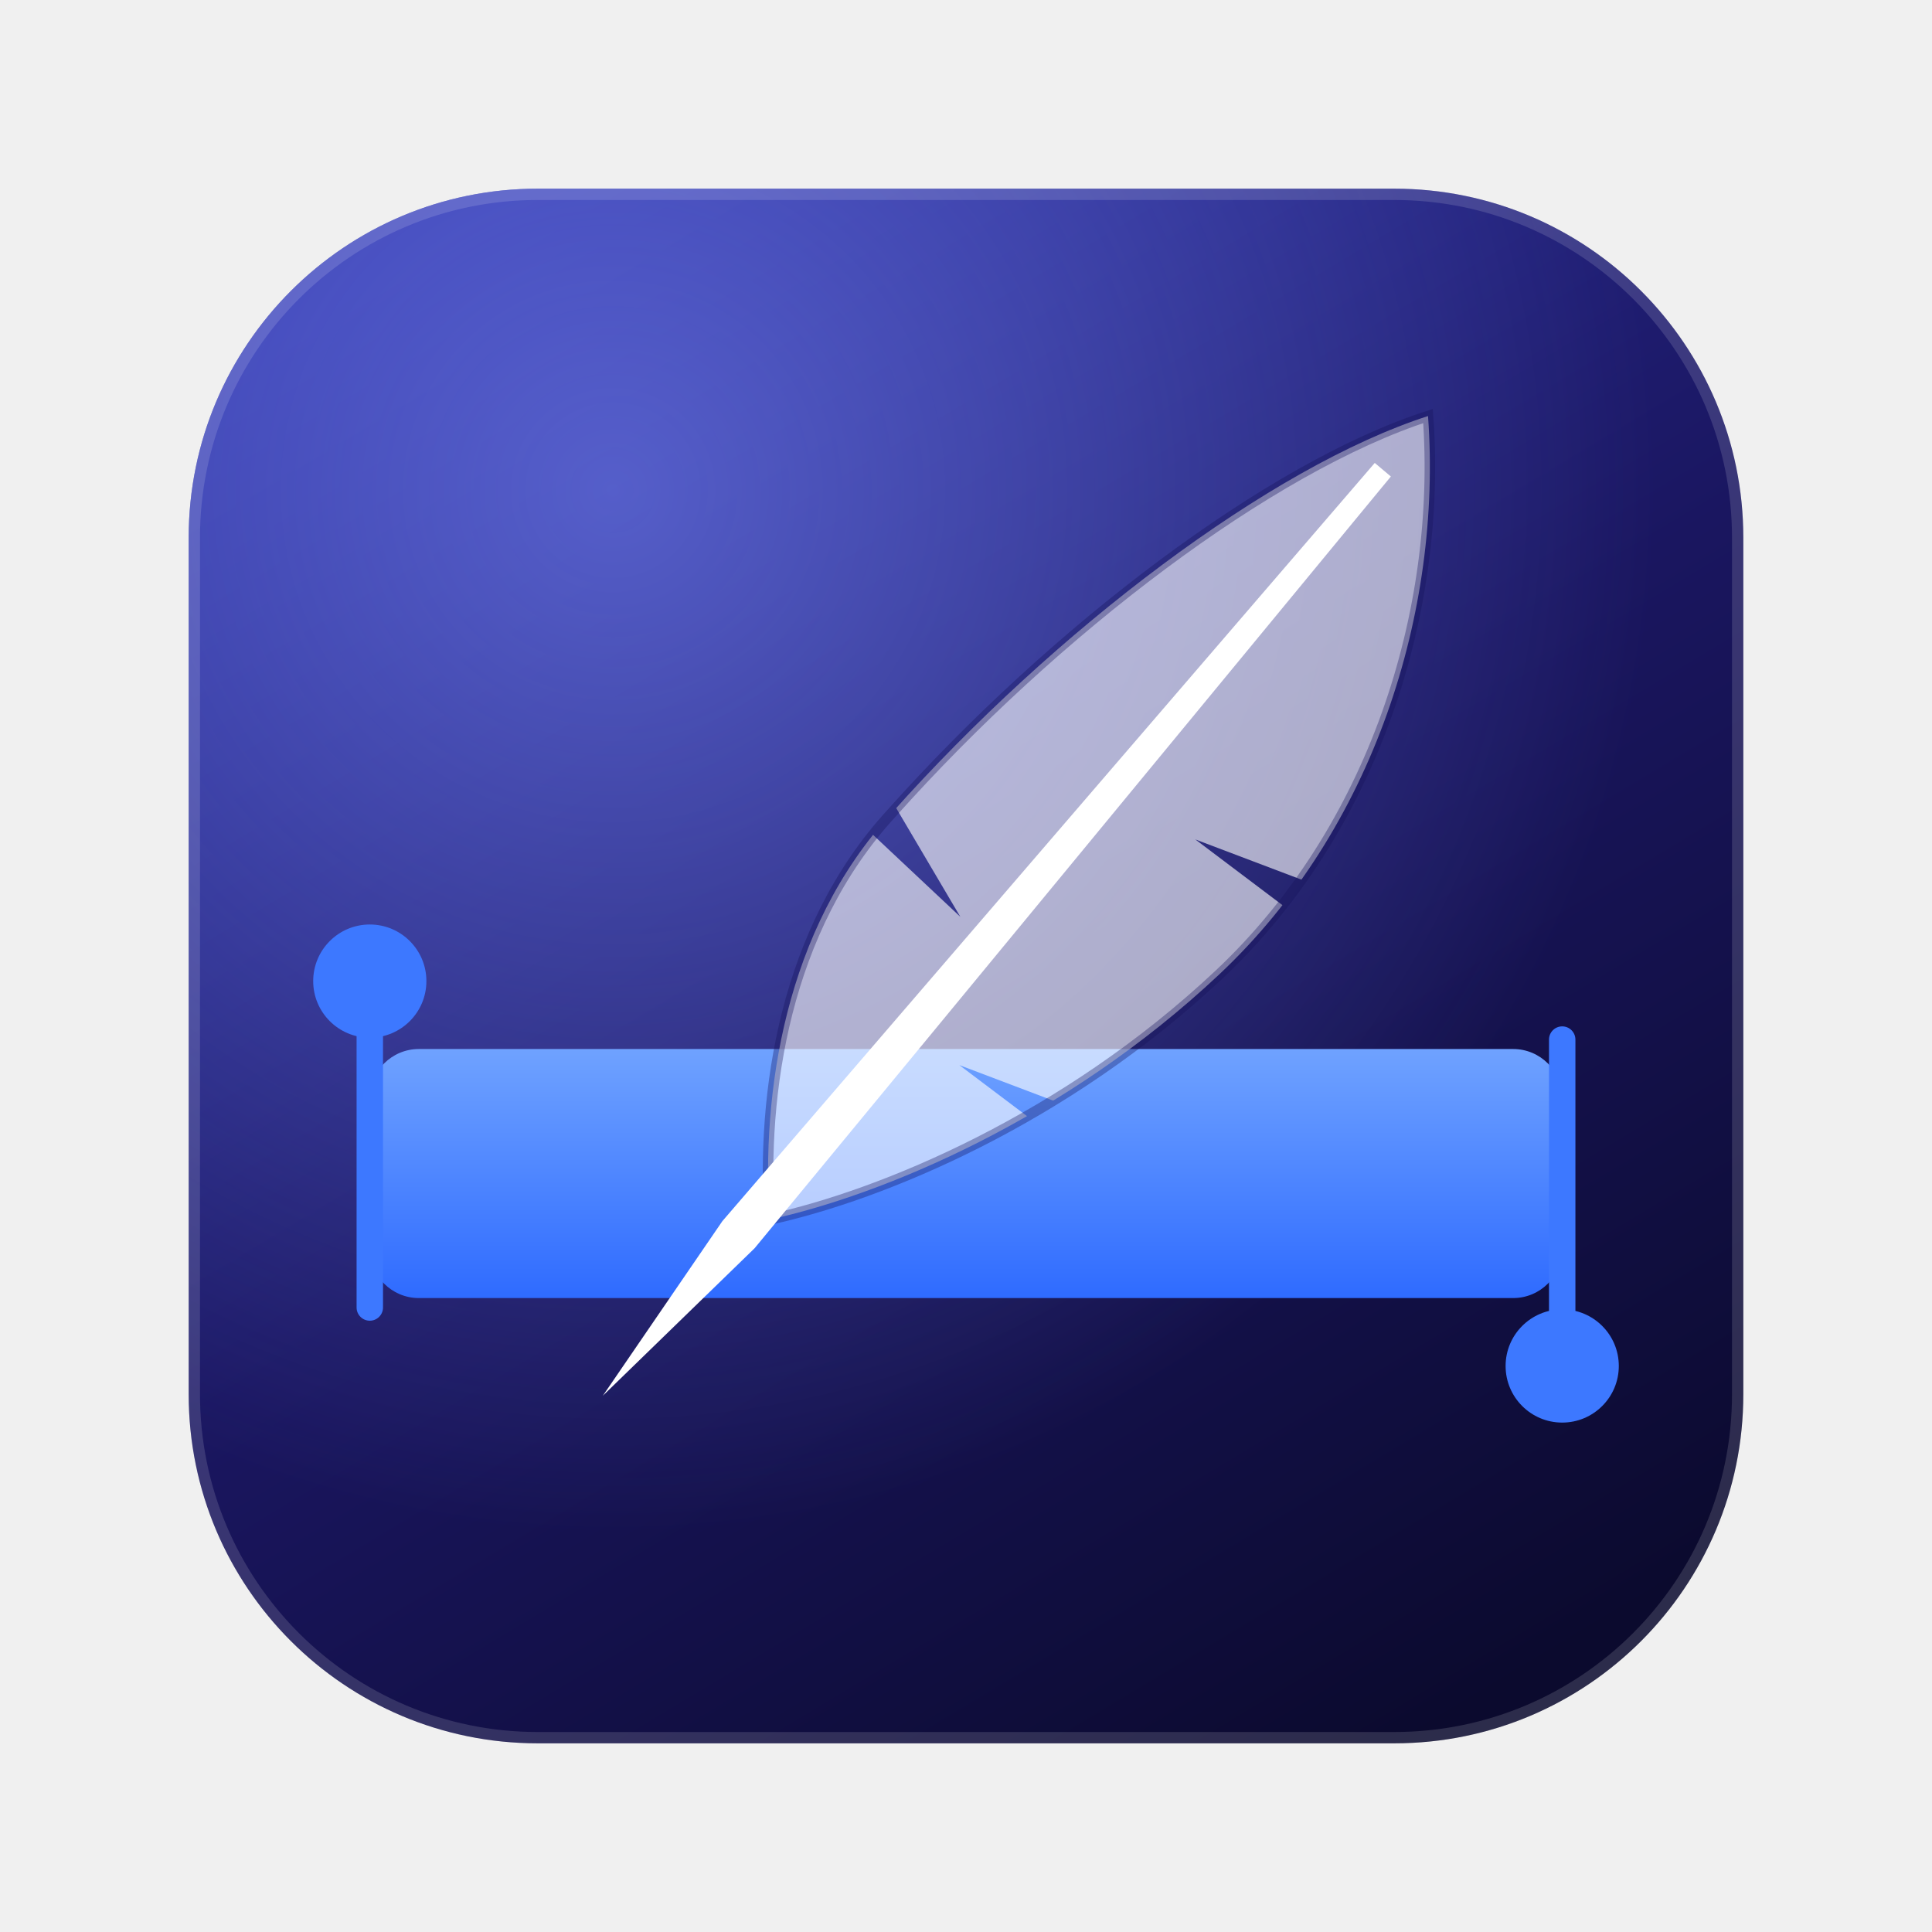
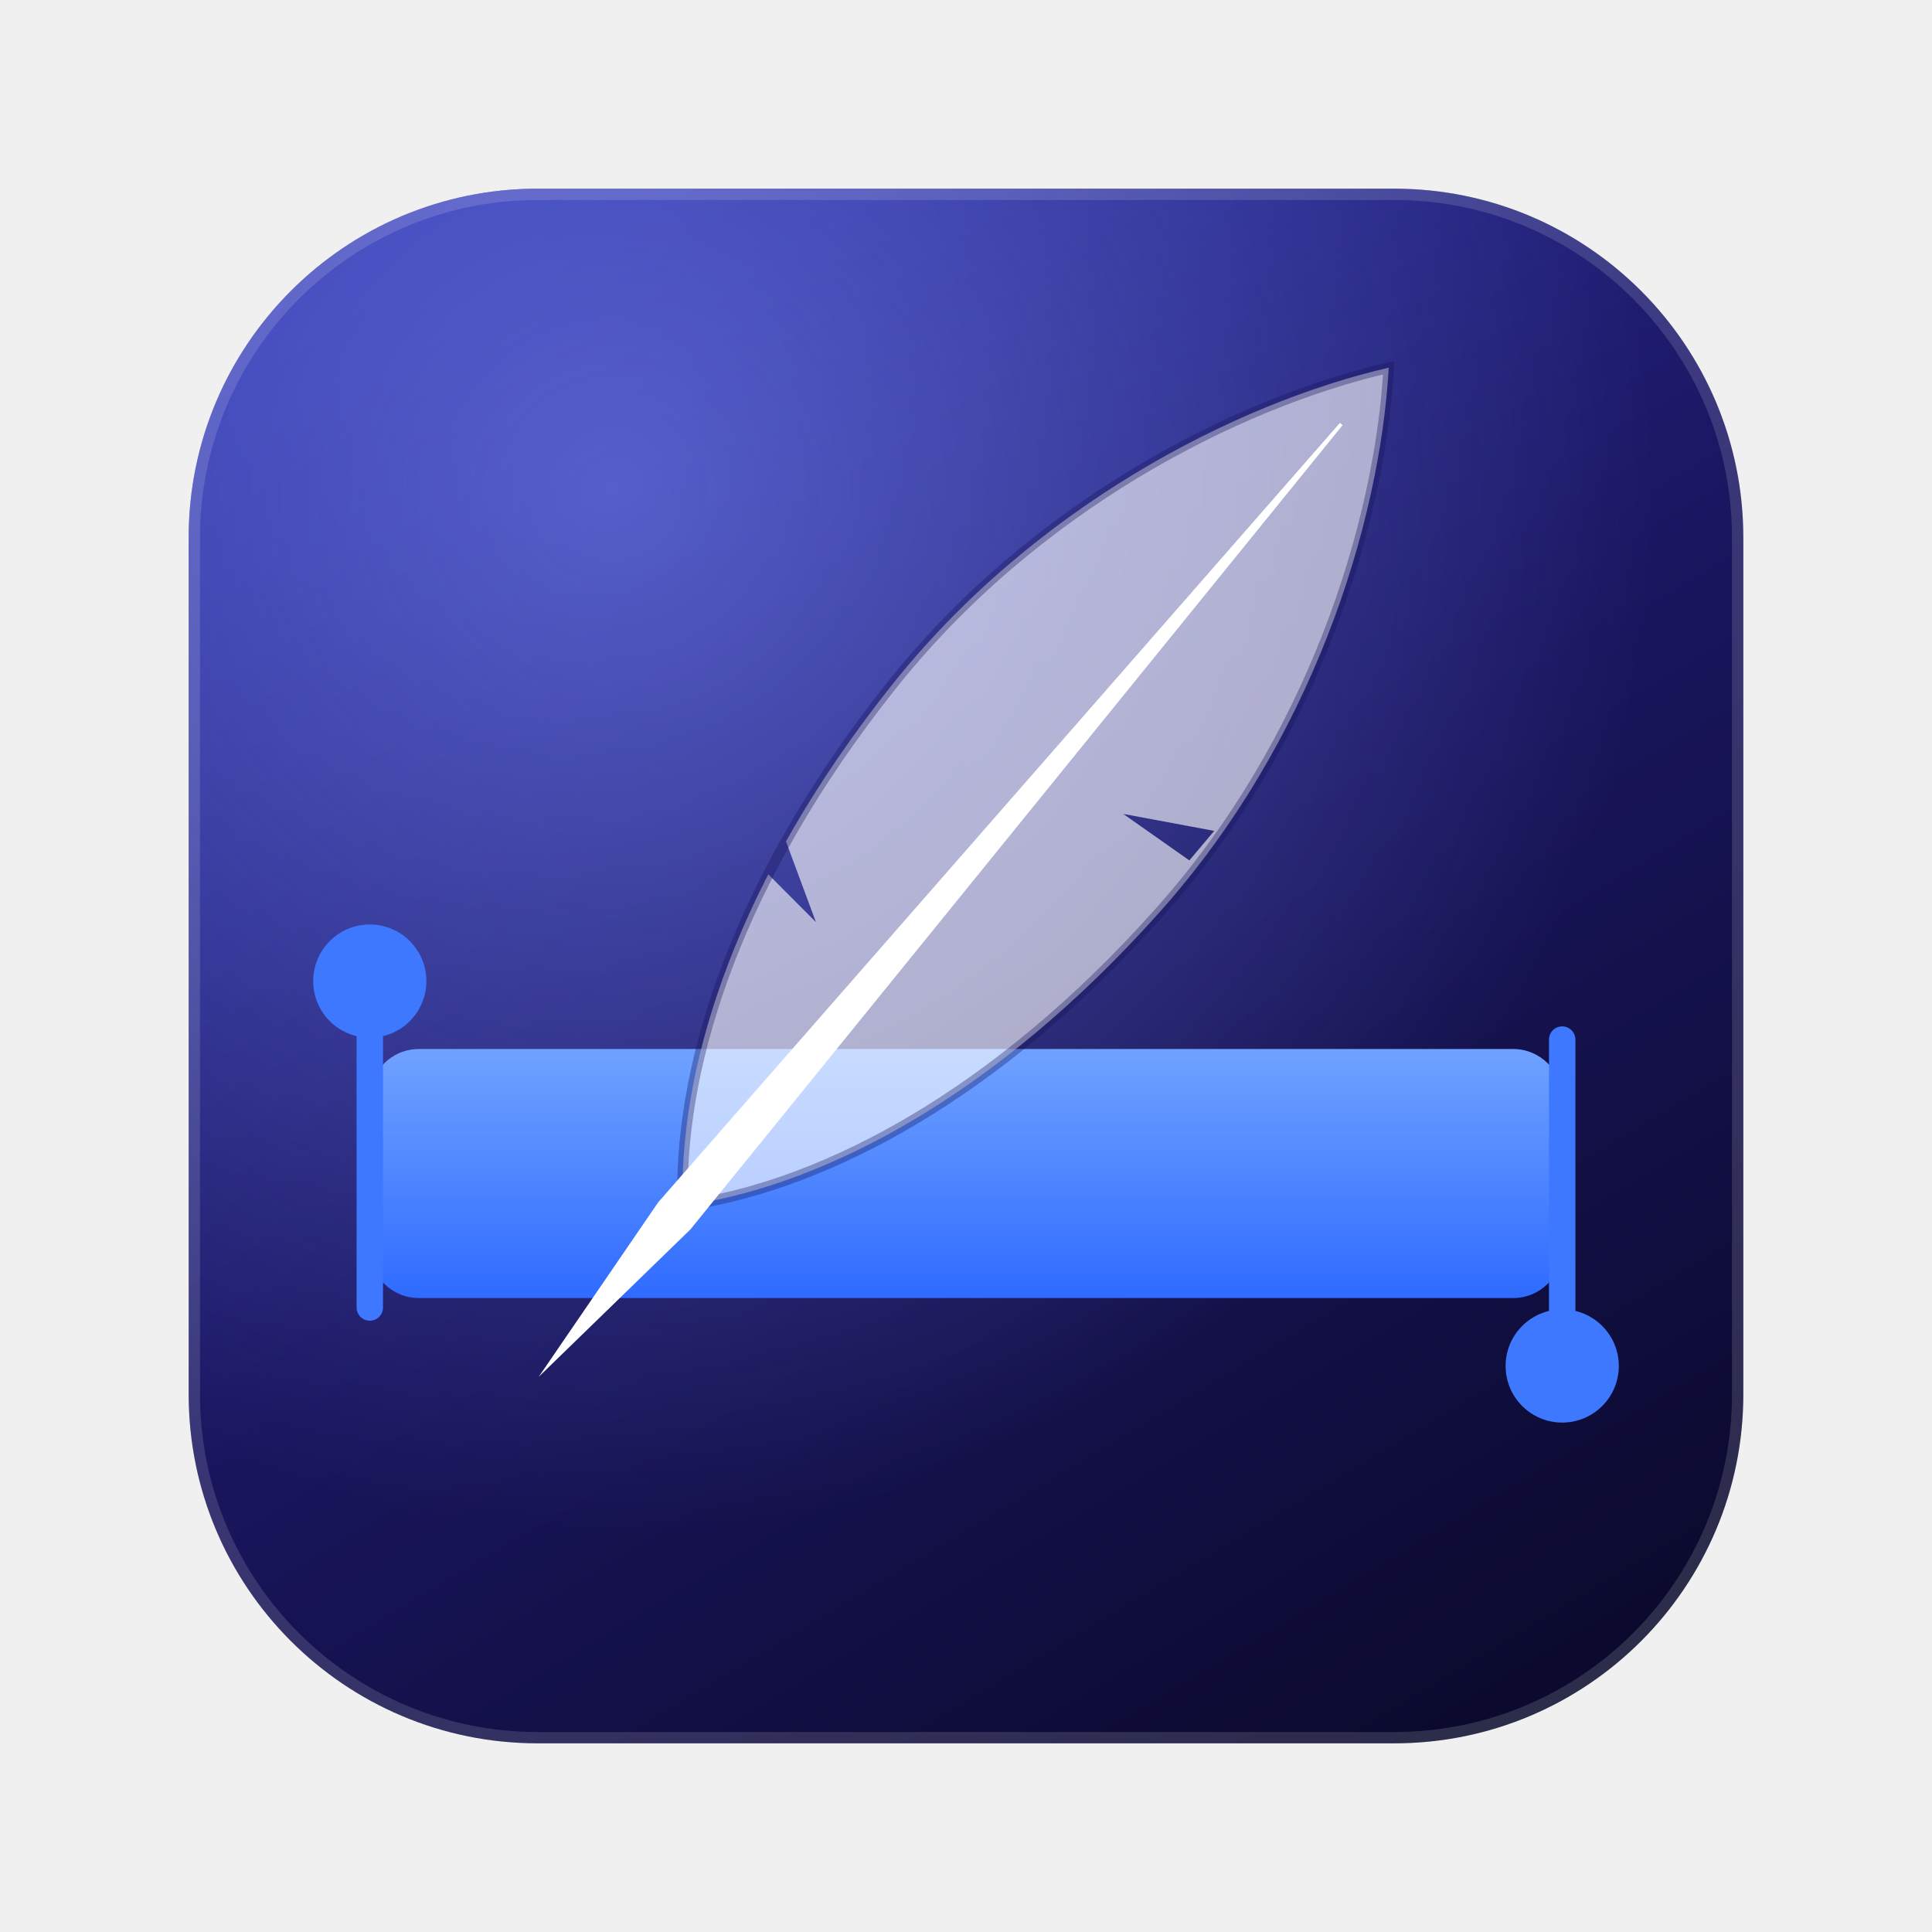
- <svg xmlns="http://www.w3.org/2000/svg" width="1024" height="1024" viewBox="0 0 1024 1024" role="img">
+ <svg xmlns="http://www.w3.org/2000/svg" width="1024" height="1024" viewBox="0 0 1024 1024" stroke-miterlimit="60" role="img">
  <defs>
    <linearGradient id="isel" x1="0" y1="0" x2="0" y2="1">
      <stop offset="0" stop-color="#6FA2FF" />
      <stop offset="1" stop-color="#2F6BFF" />
    </linearGradient>
    <linearGradient id="iglass" x1="0" y1="0" x2="1" y2="1">
      <stop offset="0" stop-color="#8E9BFF" stop-opacity="0.80" />
      <stop offset="1" stop-color="#9B7BFF" stop-opacity="0.72" />
    </linearGradient>
    <mask id="inotch" maskUnits="userSpaceOnUse" x="0" y="0" width="1024" height="1024">
      <rect width="1024" height="1024" fill="#fff" />
-       <path d="M640 394 L566 420 L640 416 ZM620 579 L546 605 L620 601 ZM418 514 L492 540 L418 536 Z" fill="#000" />
+       <path d="M606 394 L560.12 420 L606 416 ZM420 554 L465.88 580 L420 576 Z" fill="#000" />
    </mask>
    <linearGradient id="bg" x1="0.2" y1="0" x2="0.8" y2="1">
      <stop offset="0" stop-color="#2C2F9E" />
      <stop offset="0.5" stop-color="#1A1660" />
      <stop offset="1" stop-color="#0B0A2E" />
    </linearGradient>
    <radialGradient id="glow" cx="0.27" cy="0.19" r="0.68">
      <stop offset="0" stop-color="#7C8CFF" stop-opacity="0.55" />
      <stop offset="1" stop-color="#7C8CFF" stop-opacity="0" />
    </radialGradient>
  </defs>
  <rect x="100" y="100" width="824" height="824" rx="185" fill="url(#bg)" />
  <rect x="100" y="100" width="824" height="824" rx="185" fill="url(#glow)" />
  <rect x="196" y="556" width="632" height="132" rx="26" fill="url(#isel)" />
  <rect x="189" y="520" width="14" height="180" rx="7" fill="#3D78FF" />
  <circle cx="196" cy="520" r="30" fill="#3D78FF" />
  <rect x="821" y="544" width="14" height="180" rx="7" fill="#3D78FF" />
  <circle cx="828" cy="724" r="30" fill="#3D78FF" />
-   <g transform="translate(540 478) rotate(40.107) scale(0.93) translate(-512 -512)">
-     <path d="M512 150 C590 230 640 350 626 470 C612 590 560 690 520 742 C470 690 420 610 424 520 C428 380 462 230 512 150 Z" fill="#FFFFFF" fill-opacity="0.62" mask="url(#inotch)" />
-     <path d="M512 150 C590 230 640 350 626 470 C612 590 560 690 520 742 C470 690 420 610 424 520 C428 380 462 230 512 150 Z" fill="none" stroke="#14125A" stroke-opacity="0.35" stroke-width="6" />
-     <path d="M506 190 L518 190 L524 760 L512 880 L500 760 Z" fill="#FFFFFF" />
+   <g transform="translate(506 468) rotate(40.107) scale(0.93) translate(-512 -512)">
+     <path d="M512 128 C566 200 616 320 612 450 C608 590 566 690 516 748 L508 748 C458 690 416 590 412 450 C408 320 458 200 512 128 Z" fill="#FFFFFF" fill-opacity="0.62" mask="url(#inotch)" />
+     <path d="M512 128 C566 200 616 320 612 450 C608 590 566 690 516 748 L508 748 C458 690 416 590 412 450 C408 320 458 200 512 128 Z" fill="none" stroke="#14125A" stroke-opacity="0.35" stroke-width="6" />
+     <path d="M511 170 L513 170 L524 760 L512 880 L500 760 Z" fill="#FFFFFF" />
  </g>
  <rect x="103" y="103" width="818" height="818" rx="182" fill="none" stroke="#FFFFFF" stroke-opacity="0.14" stroke-width="6" />
</svg>
